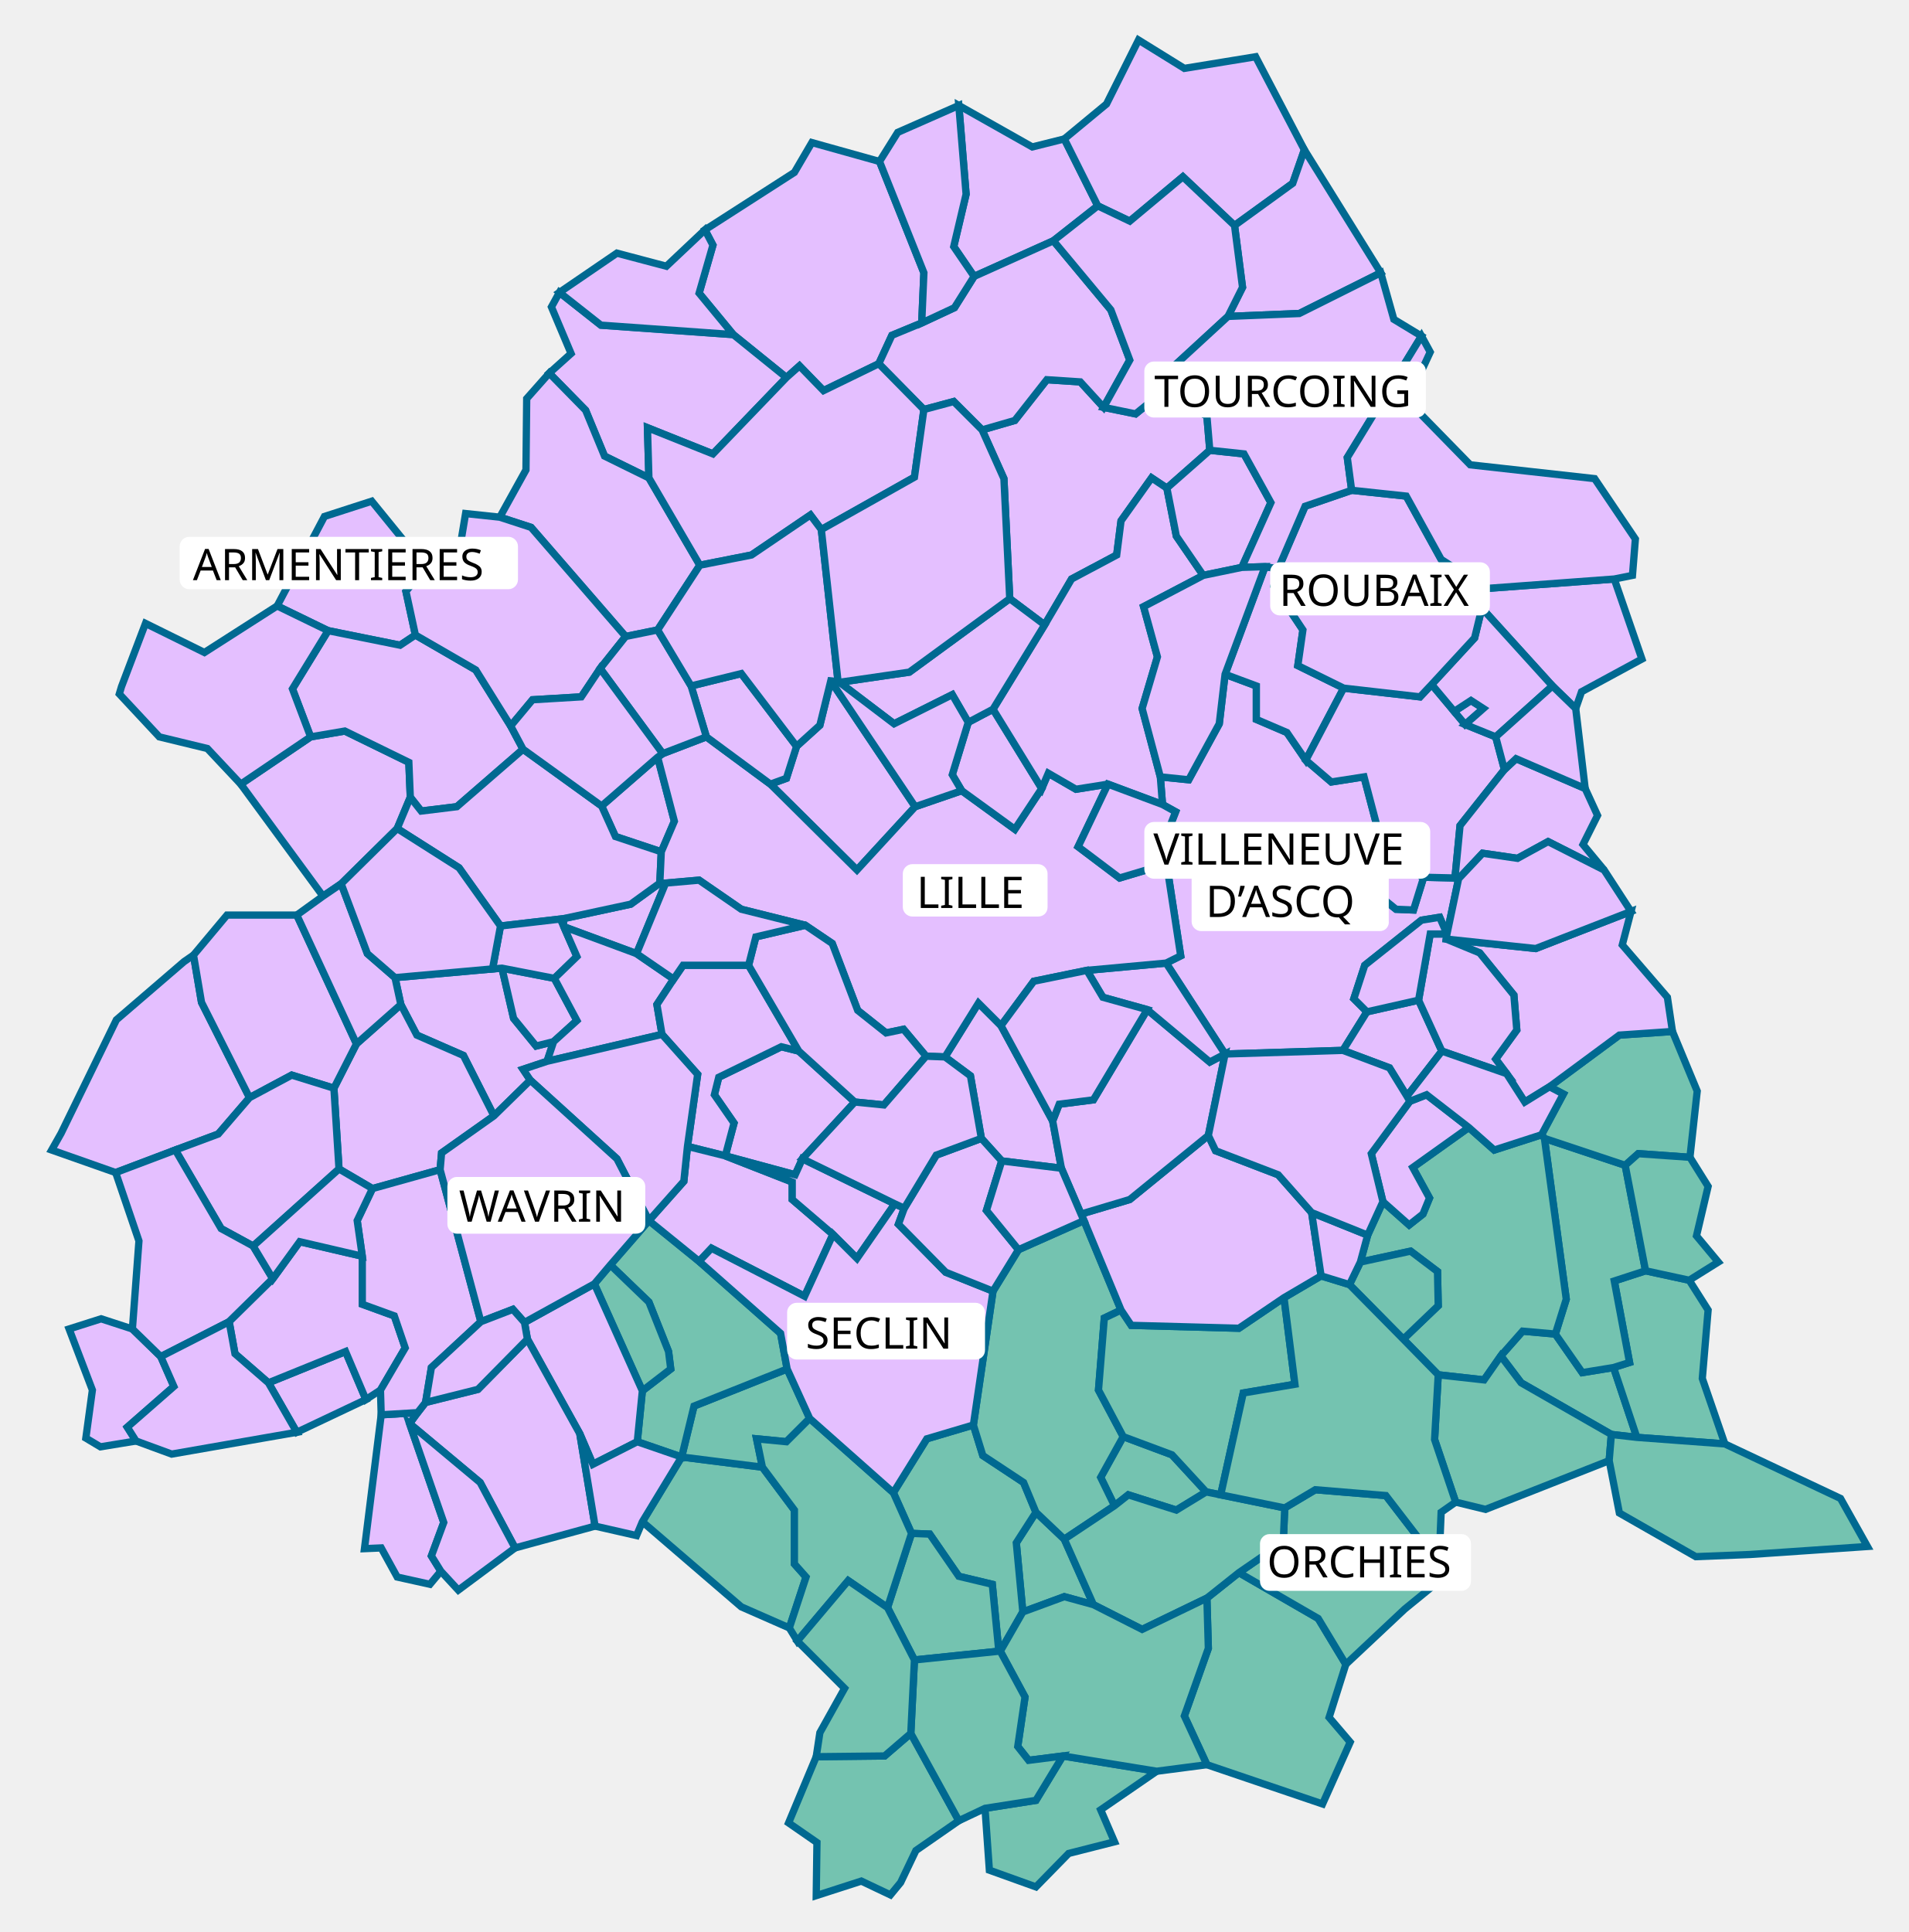
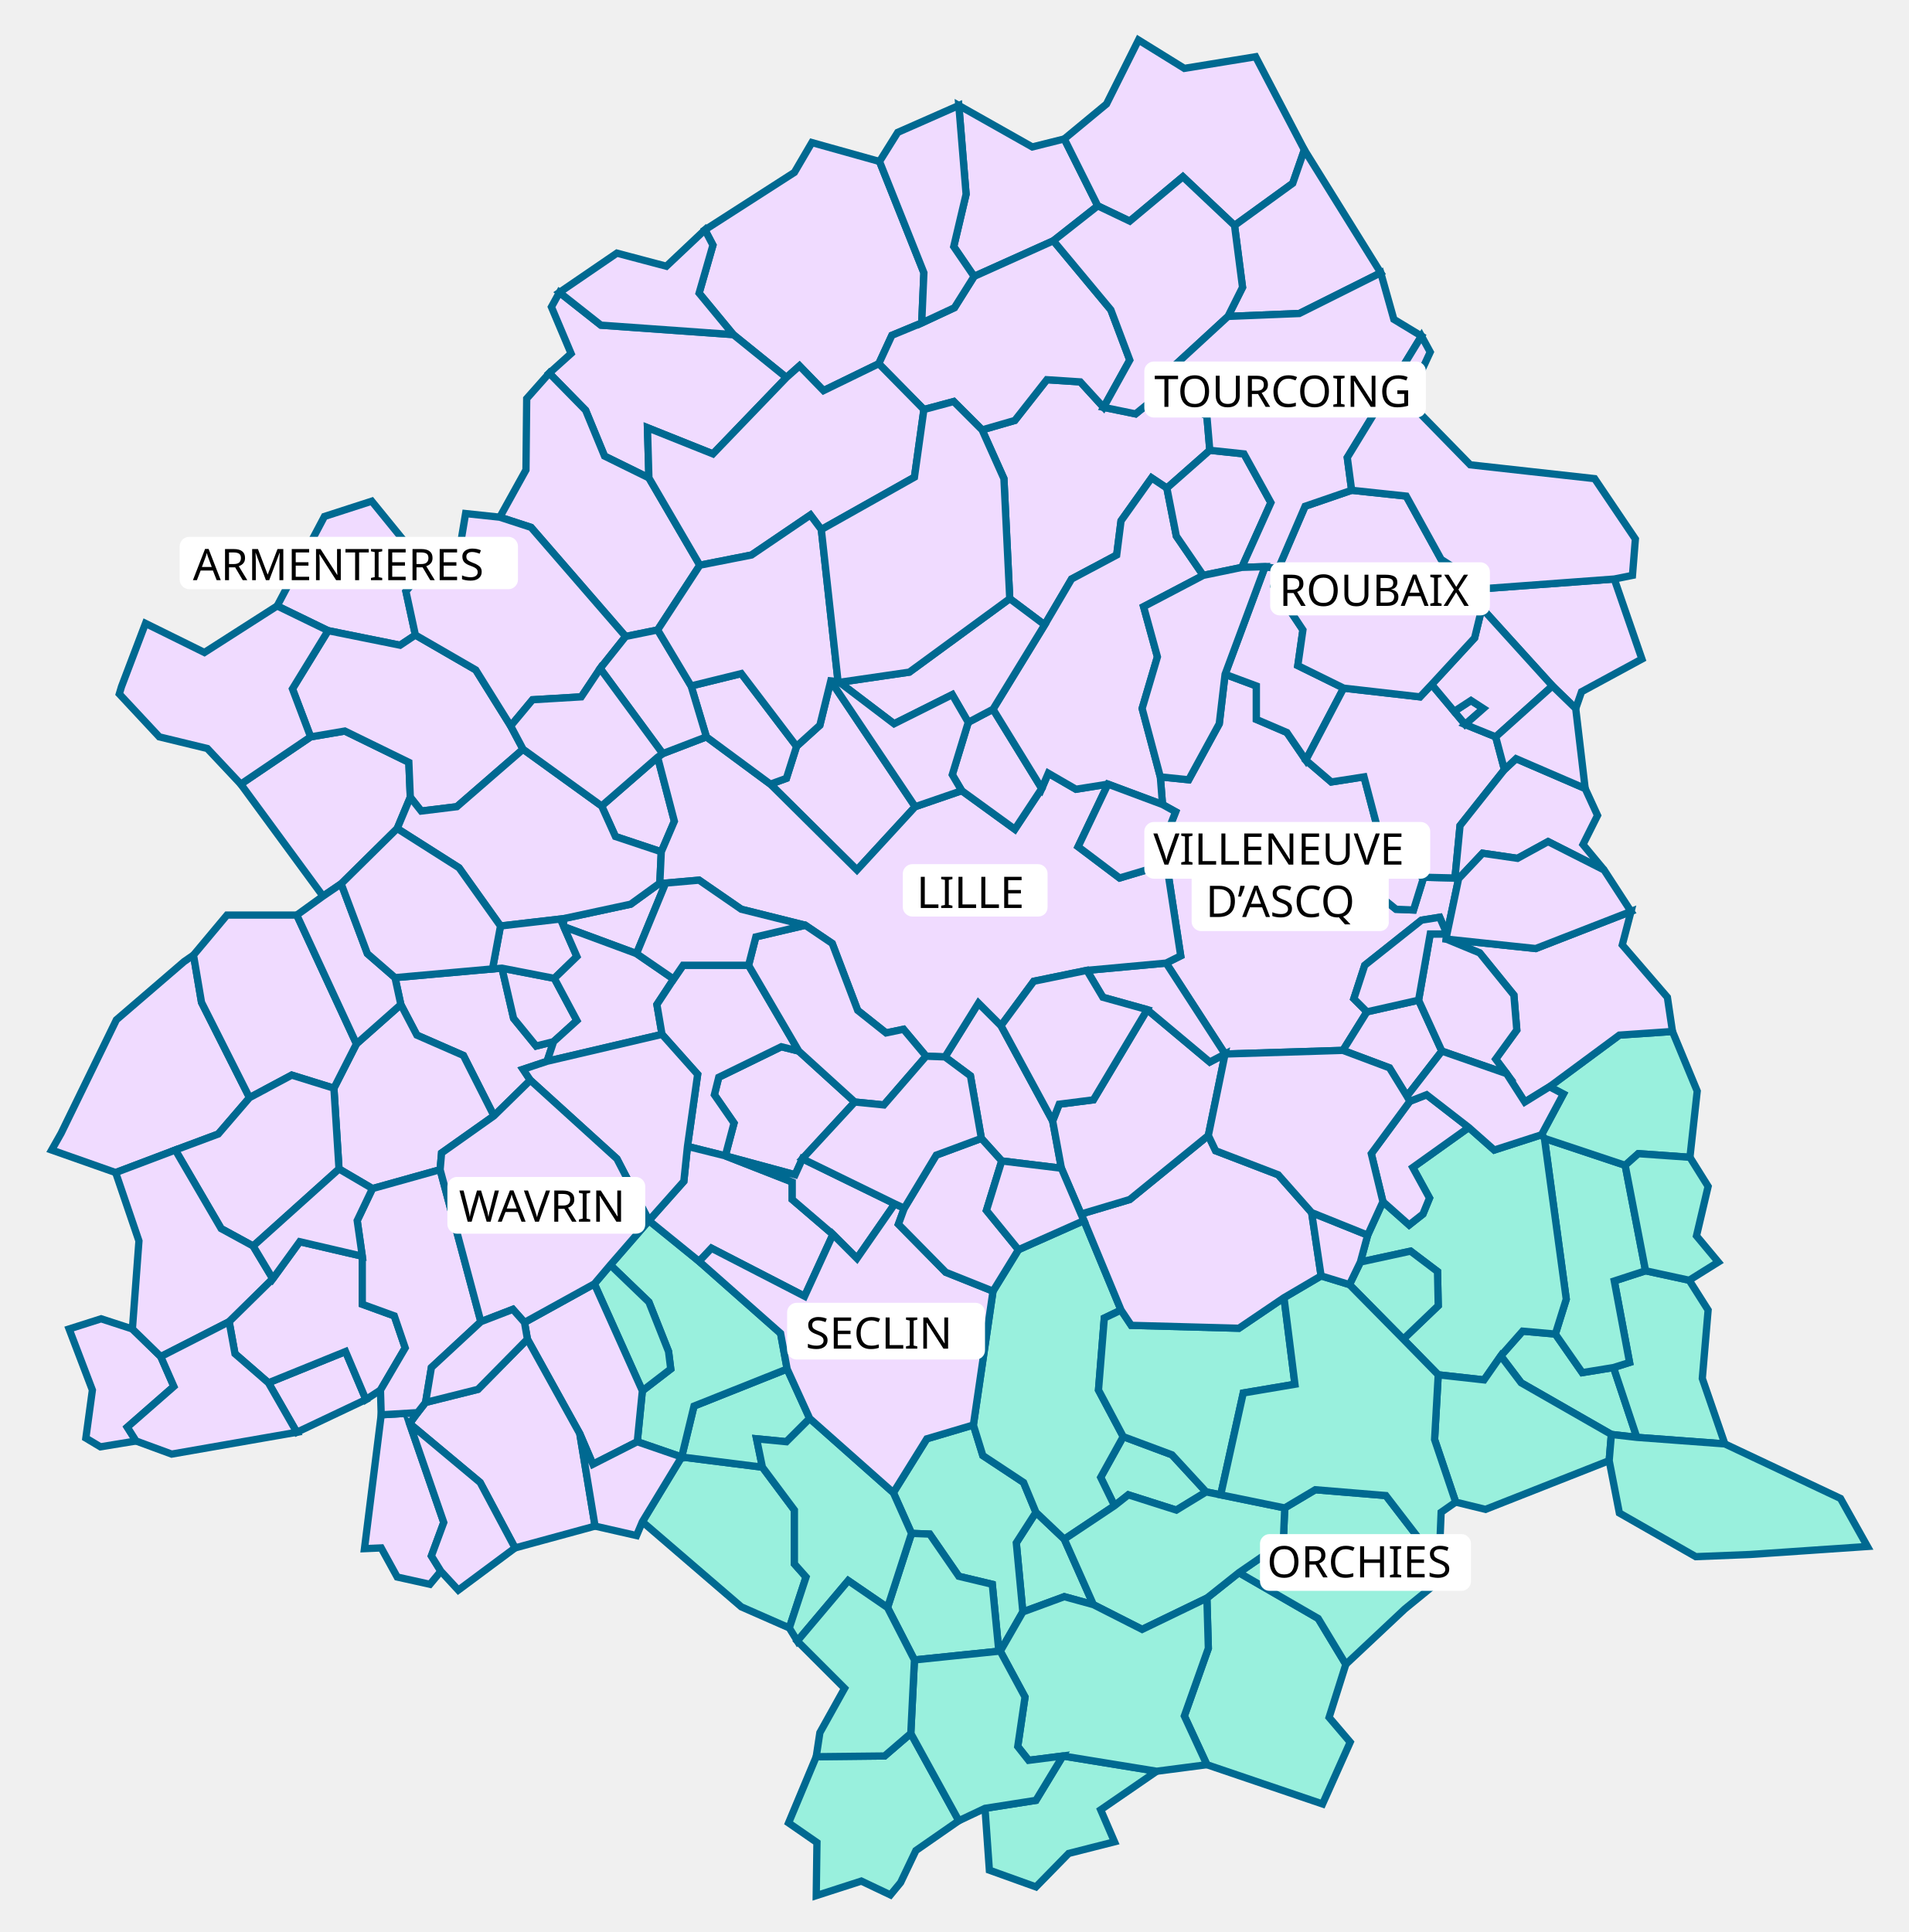
<svg xmlns="http://www.w3.org/2000/svg" version="1.1" id="svg2" x="0px" y="0px" viewBox="0 0 262.4 265.6" style="enable-background:new 0 0 262.4 265.6;" xml:space="preserve">
  <style type="text/css">
- 	.st0{fill:#74C3B0;stroke:#006991;}
- 	.st1{fill:#E4BFFF;stroke:#006991;}
+ 	.st0{fill:#99F0DD;stroke:#006991;}
+ 	.st1{fill:#F0DBFF;stroke:#006991;}
	.st2{fill:#FFFFFF;}
	.st3{font-family:'Arial-BoldMT';}
	.st4{font-size:6px;}
</style>
  <g>
    <polygon id="_x35_9150_COBRIEUX" class="st0" points="225,197.6 221.5,197.2 209.1,190.1 206.3,186.4 209.3,183 213.8,183.4    217.5,188.7 221.8,188  " />
    <polygon id="_x35_9466_PONT-A-MARCQ" class="st0" points="165.8,205.1 161.7,207.6 155.1,205.5 153.2,207 151.3,203.1 154.4,197.5    161.1,200  " />
    <polygon id="_x35_9600_TOURMIGNIES" class="st0" points="140.6,221.6 139.7,212.1 142.4,207.9 146.3,211.6 150.3,220.6    146.3,219.5  " />
    <g>
      <polygon id="_x35_9022_ATTICHES" class="st0" points="137.5,227 137.3,227 136.4,217.8 131.8,216.7 127.8,210.9 125.3,210.8     122.8,205.2 127.4,197.8 133.8,195.9 135.1,200.1 140.7,203.8 142.4,207.9 139.7,212.1 140.6,221.6   " />
      <polygon id="_x35_9034_AVELIN" class="st0" points="146.3,211.6 142.4,207.9 140.7,203.8 135.1,200.1 133.8,195.9 136.5,177.5     140,171.8 149,167.8 154.1,180.1 151.8,181.2 151,191.1 154.4,197.5 151.3,203.1 153.2,207   " />
      <polygon id="_x35_9042_BACHY" class="st0" points="237.1,198.5 225,197.6 221.8,188 224,187.3 221.9,176.1 226.2,174.7 232.2,176     234.8,180.1 234,189.5   " />
      <polygon id="_x35_9071_BERSEE" class="st0" points="181.8,248 165.9,242.6 162.8,235.9 166.1,226.6 165.9,219.7 170.3,216.2     181.2,222.5 185,228.8 182.7,236.1 185.6,239.5   " />
      <polygon id="_x35_9096_BOURGHELLES" class="st0" points="221.8,188 217.5,188.7 213.8,183.4 215.3,178.6 212.3,156.5 223.4,160.2     226.2,174.7 221.9,176.1 224,187.3   " />
      <polygon id="_x35_9123_CAMPHIN-EN-CAREMBAULT" class="st0" points="108.5,223.8 101.9,220.9 88.3,209.2 93.7,200.3 104.8,201.7     109.2,207.6 109.2,215 110.8,216.8   " />
      <polygon id="_x35_9124_CAMPHIN-EN-PEVELE" class="st0" points="223.4,160.2 212.3,156.5 211.9,156 214.9,150.4 213,149.4     222.6,142.3 229.9,141.8 233.3,150 232.3,159.1 225.2,158.6   " />
      <polygon id="_x35_9129_CAPPELLE-EN-PEVELE" class="st0" points="185,228.8 181.2,222.5 170.3,216.2 176.4,212 176.6,207.3     180.8,204.8 190.5,205.6 197.8,215.1 198,217.2 193.1,221.2   " />
      <polygon id="_x35_9145_CHEMY" class="st0" points="104.8,201.7 93.7,200.3 95.4,193.3 108.2,188.2 111.3,195 108.1,198.2     104,197.8   " />
      <polygon id="_x35_9168_CYSOING" class="st0" points="206.3,186.4 204,189.7 197.7,189 192.9,184.1 197.7,179.5 197.6,174.8     193.9,172 187,173.5 188,169.8 190.1,165.2 193.7,168.4 195.6,166.9 196.5,164.7 194.2,160.5 201.9,155 205.4,158.1 211.9,156     212.3,156.5 215.3,178.6 213.8,183.4 209.3,183   " />
      <polygon id="_x35_9197_ENNEVELIN" class="st0" points="167.8,205.5 165.8,205.1 161.1,200 154.4,197.5 151,191.1 151.8,181.2     154.1,180.1 155.5,182.2 170.3,182.6 176.5,178.4 178,190.3 170.9,191.5   " />
      <polygon id="_x35_9258_GENECH" class="st0" points="221.2,200.8 204.2,207.5 200.1,206.5 197.2,197.9 197.7,189 204,189.7     206.3,186.4 209.1,190.1 221.5,197.2   " />
      <polygon id="_x35_9266_GONDECOURT" class="st0" points="93.7,200.3 87.6,198.2 88.3,191.2 92.2,188.2 91.9,185.8 89.2,179     83.9,173.9 89.2,167.8 96.1,173.4 107.3,183.3 108.2,188.2 95.4,193.3   " />
      <polygon id="_x35_9304_HERRIN" class="st0" points="88.3,191.2 81.7,176.5 83.9,173.9 89.2,179 91.9,185.8 92.2,188.2   " />
      <polygon id="_x35_9364_LOUVIL" class="st0" points="192.9,184.1 185.5,176.6 187,173.5 193.9,172 197.6,174.8 197.7,179.5   " />
      <polygon id="_x35_9398_MERIGNIES" class="st0" points="165.9,219.7 157,224 150.3,220.6 146.3,211.6 153.2,207 155.1,205.5     161.7,207.6 165.8,205.1 167.8,205.5 176.6,207.3 176.4,212 170.3,216.2   " />
      <polygon id="_x35_9408_MONCHEAUX" class="st0" points="142.4,259.4 136,257.1 135.4,248.6 142.4,247.5 146.1,241.4 159,243.5     151.3,248.8 153.2,253.2 146.9,254.8   " />
      <polygon id="_x35_9411_MONS-EN-PEVELE" class="st0" points="159,243.5 146.1,241.4 141.4,242 139.9,240.1 140.9,233.3 137.5,227     140.6,221.6 146.3,219.5 150.3,220.6 157,224 165.9,219.7 166.1,226.6 162.8,235.9 165.9,242.6   " />
      <polygon id="_x35_9419_MOUCHIN" class="st0" points="240.6,213.7 233.1,214 222.6,208 221.2,200.8 221.5,197.2 225,197.6     237.1,198.5 253,206 256.7,212.6   " />
      <polygon id="_x35_9427_LA_NEUVILLE" class="st0" points="125.7,228.2 122,221 125.3,210.8 127.8,210.9 131.8,216.7 136.4,217.8     137.3,227   " />
      <polygon id="_x35_9452_OSTRICOURT" class="st0" points="112.2,260.6 112.3,253.3 108.4,250.6 112.2,241.5 121.6,241.4     125.2,238.3 131.8,250.3 125.9,254.4 123.8,258.8 122.4,260.5 118.4,258.6   " />
      <polygon id="_x35_9462_PHALEMPIN" class="st0" points="109.6,225.6 108.5,223.8 110.8,216.8 109.2,215 109.2,207.6 104.8,201.7     104,197.8 108.1,198.2 111.3,195 122.8,205.2 125.3,210.8 122,221 116.6,217.3   " />
      <polygon id="_x35_9586_TEMPLEUVE" class="st0" points="197.8,215.1 190.5,205.6 180.8,204.8 176.6,207.3 167.8,205.5 170.9,191.5     178,190.3 176.5,178.4 181.6,175.4 185.5,176.6 192.9,184.1 197.7,189 197.2,197.9 200.1,206.5 198.1,207.9   " />
      <polygon id="_x35_9592_THUMERIES" class="st0" points="131.8,250.3 125.2,238.3 125.7,228.2 137.3,227 137.5,227 140.9,233.3     139.9,240.1 141.4,242 146.1,241.4 142.4,247.5 135.4,248.6   " />
      <polygon id="_x35_9630_WAHAGNIES" class="st0" points="112.2,241.5 112.7,238.2 116.1,232.1 109.6,225.6 116.6,217.3 122,221     125.7,228.2 125.2,238.3 121.6,241.4   " />
      <polygon id="_x35_9638_WANNEHAIN" class="st0" points="232.2,176 226.2,174.7 223.4,160.2 225.2,158.6 232.3,159.1 234.8,163.1     233.2,169.9 236.2,173.5   " />
    </g>
  </g>
  <g>
    <polygon id="_x35_9005_ALLENNES-LES-MARAIS" class="st1" points="87.6,198.2 81.5,201.3 79.7,197.1 72.5,184.1 72.1,181.8    81.7,176.5 88.3,191.2  " />
    <polygon id="_x35_9009_VILLENEUVE-D_x27_ASCQ" class="st1" points="168.4,144.9 160.3,132.4 162.3,131.4 160.6,120.3 158.6,119.3    161.6,111.6 159.8,110.6 159.5,106.8 163.4,107.2 167.6,99.5 168.4,92.7 172.7,94.3 172.7,98.9 176.9,100.7 179.5,104.5 183,107.5    187.5,106.8 190.5,118.2 188.2,122 191.9,125 194.3,125.1 195.7,120.6 200,120.7 200.5,120.8 198.9,128.4 197.9,126.1 195.4,126.5    187.6,132.7 186.1,137.3 187.9,139.1 184.6,144.4  " />
    <polygon id="_x35_9011_ANNOEULLIN" class="st1" points="70.8,212.8 66,203.8 56.3,195.7 57.4,194.2 58.5,192.8 65.7,191    72.5,184.1 79.7,197.1 81.8,209.8  " />
    <polygon id="_x35_9013_ANSTAING" class="st1" points="193.4,150.7 191,146.8 184.6,144.4 187.9,139.1 195,137.5 198.2,144.5  " />
    <polygon id="_x35_9017_ARMENTIERES" class="st1" points="57.1,87.3 55,88.7 45.1,86.7 38.1,83.3 44.6,71 51.1,68.9 58.5,78    55.8,81.3  " />
    <polygon id="_x35_9025_AUBERS" class="st1" points="15.9,161.2 7.1,158.1 8.4,155.8 16,140.2 25.3,132.2 26.6,131.3 27.7,137.8    34.3,150.9 30,155.9 24.1,158.1  " />
    <polygon id="_x35_9044_BAISIEUX" class="st1" points="213,149.4 209.6,151.5 207.1,147.6 205.6,145.6 208.5,141.6 208.1,136.8    203.4,131 198.8,129.1 211.1,130.4 224.2,125.3 223,129.9 229.2,137.1 229.9,141.8 222.6,142.3  " />
    <polygon id="_x35_9051_LA_BASSEE" class="st1" points="13.8,198.9 11.8,197.7 12.7,191.1 9.5,182.7 13.9,181.3 18.2,182.7    22.1,186.5 23.9,190.6 17.5,196.2 18.7,198.1  " />
    <polygon id="_x35_9052_BAUVIN" class="st1" points="60.6,216 59.1,217.8 54.6,216.8 52.4,212.8 50.1,212.9 52.4,194.5 57.4,194.2    56.3,195.7 61,209.3 59.3,213.9  " />
    <polygon id="_x35_9056_BEAUCAMPS-LIGNY" class="st1" points="67.9,153.4 63.7,145.1 57.3,142.3 55.1,138.1 54.3,134.4 67.7,133.2    69,133.1 70.6,140 73.7,143.8 76.1,143.2 75.2,145.9 71.9,147 72.9,148.5  " />
    <polygon id="_x35_9088_BOIS-GRENIER" class="st1" points="44.4,123.2 33.1,107.8 42.7,101.3 47.4,100.5 56.2,104.8 56.4,109.6    54.6,113.9 46.9,121.5  " />
    <polygon id="_x35_9090_BONDUES" class="st1" points="143.6,85.9 138.8,82.3 138,65.8 135,59.1 139.5,57.8 143.9,52.2 148.5,52.5    151.7,56 156.1,56.9 159.8,53.9 165.9,57.2 166.3,61.9 160.4,67.1 158.3,65.7 154.1,71.6 153.5,76.3 147.3,79.6  " />
    <polygon id="_x35_9098_BOUSBECQUE" class="st1" points="133.9,38 131.1,33.9 132.8,26.7 131.8,14.5 141.9,20.2 146.3,19.1    150.9,28.3 144.8,33.1  " />
    <polygon id="_x35_9106_BOUVINES" class="st1" points="201.9,155 194.2,160.5 196.5,164.7 195.6,166.9 193.7,168.4 190.1,165.2    188.5,158.6 193.8,151.4 196.1,150.5  " />
    <polygon id="_x35_9128_CAPINGHEM" class="st1" points="90.9,117.1 84.6,115 82.7,110.8 90.4,104.1 92.7,112.9  " />
    <polygon id="_x35_9133_CARNIN" class="st1" points="88.3,209.2 87.5,211.1 81.8,209.8 79.7,197.1 81.5,201.3 87.6,198.2    93.7,200.3  " />
    <polygon id="_x35_9143_LA_CHAPELLE-D_x27_ARMENTIERES" class="st1" points="71.9,103 62.8,110.9 57.9,111.5 56.4,109.6 56.2,104.8    47.4,100.5 42.7,101.3 40.2,94.7 45.1,86.7 55,88.7 57.1,87.3 65.4,92.1 70.2,99.8  " />
    <polygon id="_x35_9146_CHERENG" class="st1" points="207.1,147.6 198.2,144.5 195,137.5 196.6,128.4 198.9,128.4 198.8,129.1    203.4,131 208.1,136.8 208.5,141.6 205.6,145.6  " />
    <polygon id="_x35_9152_COMINES" class="st1" points="120.8,50 113.2,53.7 109.9,50.3 108.1,51.9 100.8,46 96.1,40.3 98,33.7    96.9,31.6 109.2,23.7 111.6,19.6 120.9,22.2 127,37.5 126.7,44.4 122.6,46.1  " />
    <polygon id="_x35_9163_CROIX" class="st1" points="179.5,104.5 176.9,100.7 172.7,98.9 172.7,94.3 168.4,92.7 173.9,77.9    175.7,78.2 175.1,80.6 179.1,86.6 178.4,91.5 184.7,94.6  " />
    <polygon id="_x35_9173_DEULEMONT" class="st1" points="89.2,65.7 83.1,62.7 80.5,56.4 75.5,51.3 78.5,48.6 75.8,42.2 76.9,40.2    82.6,44.7 100.8,46 108.1,51.9 98,62.4 89,58.8  " />
    <polygon id="_x35_9193_EMMERIN" class="st1" points="110.3,159.3 109.3,161.5 99.7,158.9 100.9,154.4 98.2,150.5 98.8,148.1    107.4,143.9 109.8,144.5 117.5,151.5  " />
    <polygon id="_x35_9195_ENGLOS" class="st1" points="87.5,131.1 77.5,127.4 77.4,126.3 86.7,124.3 90.7,121.4 91.5,121.4  " />
    <polygon id="_x35_9196_ENNETIERES-EN-WEPPES" class="st1" points="68.8,127.3 63.1,119.3 54.6,113.9 56.4,109.6 57.9,111.5    62.8,110.9 71.9,103 82.7,110.8 84.6,115 90.9,117.1 90.7,121.4 86.7,124.3 77.4,126.3  " />
    <polygon id="_x35_9201_ERQUINGHEM-LE-SEC" class="st1" points="76.1,143.2 73.7,143.8 70.6,140 69,133.1 76.2,134.5 79.3,140.3     " />
    <polygon id="_x35_9202_ERQUINGHEM-LYS" class="st1" points="33.1,107.8 28.5,102.9 21.9,101.3 16.4,95.4 16.7,94.4 20,85.7    28.1,89.7 38.1,83.3 45.1,86.7 40.2,94.7 42.7,101.3  " />
    <polygon id="_x35_9208_ESCOBECQUES" class="st1" points="76.2,134.5 69,133.1 67.7,133.2 68.8,127.3 77.4,126.3 77.5,127.4    79.3,131.5  " />
    <polygon id="_x35_9220_FACHES-THUMESNIL" class="st1" points="145.9,160.6 137.7,159.6 134.9,156.5 133.4,147.9 129.9,145.3    134.5,137.9 137.6,141 144.7,154.1  " />
    <polygon id="_x35_9247_FOREST-SUR-MARQUE" class="st1" points="195.7,120.6 194.3,125.1 191.9,125 188.2,122 190.5,118.2  " />
    <polygon id="_x35_9250_FOURNES-EN-WEPPES" class="st1" points="51.2,163.4 46.6,160.7 45.9,149.6 49,143.5 55.1,138.1 57.3,142.3    63.7,145.1 67.9,153.4 60.7,158.5 60.5,160.8  " />
    <polygon id="_x35_9252_FRELINGHIEN" class="st1" points="86,87.5 73,72.5 68.7,71.1 72.3,64.6 72.4,54.8 75.5,51.3 80.5,56.4    83.1,62.7 89.2,65.7 96.2,77.7 90.4,86.6  " />
    <polygon id="_x35_9256_FRETIN" class="st1" points="176.5,178.4 170.3,182.6 155.5,182.2 154.1,180.1 149,167.8 148.6,166.9    155.3,164.9 166.1,156.1 167.1,158.2 175.7,161.5 180.3,166.7 181.6,175.4  " />
    <polygon id="_x35_9257_FROMELLES" class="st1" points="34.3,150.9 27.7,137.8 26.6,131.3 31.2,125.8 40.8,125.8 49,143.5    45.9,149.6 40.1,147.8  " />
    <polygon id="_x35_9275_GRUSON" class="st1" points="211.9,156 205.4,158.1 201.9,155 196.1,150.5 193.8,151.4 193.4,150.7    198.2,144.5 207.1,147.6 209.6,151.5 213,149.4 214.9,150.4  " />
    <polygon id="_x35_9278_HALLENNES-LEZ-HAUBOURDIN" class="st1" points="75.2,145.9 76.1,143.2 79.3,140.3 76.2,134.5 79.3,131.5    77.5,127.4 87.5,131.1 92.6,134.6 90.3,138.1 91,142.2  " />
    <polygon id="_x35_9279_HALLUIN" class="st1" points="169.7,31 162.6,24.3 155.3,30.4 150.9,28.3 146.3,19.1 152.1,14.3 156.5,5.5    162.8,9.4 172.6,7.8 179.3,20.6 177.7,25.2  " />
    <polygon id="_x35_9281_HANTAY" class="st1" points="40.8,196.9 36.9,190.1 47.5,185.8 50.3,192.4  " />
    <polygon id="_x35_9286_HAUBOURDIN" class="st1" points="99.7,158.9 94.5,157.6 95.9,147.7 91,142.2 90.3,138.1 92.6,134.6    93.9,132.7 102.9,132.7 109.8,144.5 107.4,143.9 98.8,148.1 98.2,150.5 100.9,154.4  " />
    <polygon id="_x35_9299_HEM" class="st1" points="200,120.7 195.7,120.6 190.5,118.2 187.5,106.8 183,107.5 179.5,104.5 184.7,94.6    195.2,95.8 196.8,94.1 199.9,97.8 201.4,99.6 205.6,101.3 206.8,105.8 200.7,113.5  " />
    <polygon id="_x35_9303_HERLIES" class="st1" points="34.8,171.3 30.4,168.9 24.1,158.1 30,155.9 34.3,150.9 40.1,147.8 45.9,149.6    46.6,160.7  " />
    <polygon id="_x35_9316_HOUPLIN-ANCOISNE" class="st1" points="114.5,169.7 110.6,178.2 97.8,171.6 96.1,173.4 89.2,167.8 94,162.4    94.5,157.6 99.7,158.9 108.9,162.5 108.9,164.9  " />
    <polygon id="_x35_9317_HOUPLINES" class="st1" points="70.2,99.8 65.4,92.1 57.1,87.3 55.8,81.3 58.5,78 62.9,77.2 64,70.6    68.7,71.1 73,72.5 86,87.5 82.5,91.9 79.9,95.8 73.2,96.2  " />
    <polygon id="_x35_9320_ILLIES" class="st1" points="22.1,186.5 18.2,182.7 19.1,170.6 15.9,161.2 24.1,158.1 30.4,168.9    34.8,171.3 37.5,175.8 31.5,181.7  " />
    <polygon id="_x35_9328_LAMBERSART" class="st1" points="125.8,110.9 117.8,119.6 105.9,107.8 108.1,107 109.5,102.6 112.7,99.7    114.2,93.6  " />
    <polygon id="_x35_9332_LANNOY" class="st1" points="201.4,99.6 199.9,97.8 202.2,96.3 203.9,97.4  " />
    <polygon id="_x35_9339_LEERS" class="st1" points="216.6,97.4 213.4,94.3 203.7,83.6 204.3,80.9 221.9,79.6 225.7,90.6 217.4,95.1     " />
    <polygon id="_x35_9343_LESQUIN" class="st1" points="148.6,166.9 145.9,160.6 144.7,154.1 145.6,151.8 150.3,151.2 157.7,138.8    166.3,146 168.4,144.9 166.1,156.1 155.3,164.9  " />
    <polygon id="_x35_9346_LEZENNES" class="st1" points="168.4,144.9 166.3,146 157.7,138.8 151.6,137.1 149.4,133.4 160.3,132.4  " />
    <polygon id="_x35_9350_LILLE" class="st1" points="129.9,145.3 127.3,145.2 124.2,141.5 121.8,142 117.9,138.9 114.4,129.7    110.7,127.2 101.9,125 96.1,121 91.5,121.4 90.7,121.4 90.9,117.1 92.7,112.9 90.4,104.1 91.1,103.6 97.1,101.3 105.9,107.8    117.8,119.6 125.8,110.9 132.2,108.7 139.5,114 143.2,108.4 144.1,106.3 147.9,108.5 152.3,107.8 148.2,116.4 153.9,120.7    158.6,119.3 160.6,120.3 162.3,131.4 160.3,132.4 149.4,133.4 142.1,134.9 137.6,141 134.5,137.9  " />
    <polygon id="_x35_9352_LINSELLES" class="st1" points="135,59.1 131.1,55.2 127,56.3 120.8,50 122.6,46.1 126.7,44.4 131.2,42.3    133.9,38 144.8,33.1 152.7,42.6 155.3,49.5 151.7,56 148.5,52.5 143.9,52.2 139.5,57.8  " />
    <polygon id="_x35_9356_LOMPRET" class="st1" points="105.9,107.8 97.1,101.3 95,94.3 101.9,92.6 109.5,102.6 108.1,107  " />
    <polygon id="_x35_9360_LOOS" class="st1" points="127.3,145.2 121.5,151.9 117.5,151.5 109.8,144.5 102.9,132.7 103.9,128.8    110.7,127.2 114.4,129.7 117.9,138.9 121.8,142 124.2,141.5  " />
    <polygon id="_x35_9367_LYS-LEZ-LANNOY" class="st1" points="205.6,101.3 201.4,99.6 203.9,97.4 202.2,96.3 199.9,97.8 196.8,94.1    202.7,87.7 203.7,83.6 213.4,94.3  " />
    <polygon id="_x35_9368_LA_MADELEINE" class="st1" points="143.2,108.4 139.5,114 132.2,108.7 130.9,106.5 133.1,99.3 136.5,97.5     " />
    <polygon id="_x35_9371_LE_MAISNIL" class="st1" points="49,143.5 40.8,125.8 44.4,123.2 46.9,121.5 50.5,131.1 54.3,134.4    55.1,138.1  " />
    <polygon id="_x35_9378_MARCQ-EN-BAROEUL" class="st1" points="159.8,110.6 152.3,107.8 147.9,108.5 144.1,106.3 143.2,108.4    136.5,97.5 143.6,85.9 147.3,79.6 153.5,76.3 154.1,71.6 158.3,65.7 160.4,67.1 161.7,73.7 165.4,79.1 157.2,83.4 159.1,90.3    157,97.4 159.5,106.8  " />
    <polygon id="_x35_9386_MARQUETTE-LEZ-LILLE" class="st1" points="133.1,99.3 130.9,95.5 122.9,99.5 115.4,93.8 125,92.4    138.8,82.3 143.6,85.9 136.5,97.5  " />
    <polygon id="_x35_9388_MARQUILLIES" class="st1" points="50.3,192.4 47.5,185.8 36.9,190.1 32.3,186.1 31.5,181.7 37.5,175.8    41.2,170.7 49.8,172.7 49.8,179.3 54.2,180.9 55.7,185.3 52.3,191.1  " />
    <polygon id="_x35_9410_MONS-EN-BAROEUL" class="st1" points="158.6,119.3 153.9,120.7 148.2,116.4 152.3,107.8 159.8,110.6    161.6,111.6  " />
    <polygon id="_x35_9421_MOUVAUX" class="st1" points="165.4,79.1 161.7,73.7 160.4,67.1 166.3,61.9 171,62.4 174.7,69.1 170.7,78     " />
    <polygon id="_x35_9426_NEUVILLE-EN-FERRAIN" class="st1" points="168.8,43.5 170.8,39.5 169.7,31 177.7,25.2 179.3,20.6    189.8,37.5 178.6,43.1  " />
    <polygon id="_x35_9437_NOYELLES-LES-SECLIN" class="st1" points="123,165.5 117.8,173 114.5,169.7 108.9,164.9 108.9,162.5    99.7,158.9 109.3,161.5 110.3,159.3  " />
    <polygon id="_x35_9457_PERENCHIES" class="st1" points="91.1,103.6 82.5,91.9 86,87.5 90.4,86.6 95,94.3 97.1,101.3  " />
    <polygon id="_x35_9458_PERONNE-EN-MELANTOIS" class="st1" points="185.5,176.6 181.6,175.4 180.3,166.7 188,169.8 187,173.5  " />
    <polygon id="_x35_9470_PREMESQUES" class="st1" points="82.7,110.8 71.9,103 70.2,99.8 73.2,96.2 79.9,95.8 82.5,91.9 91.1,103.6    90.4,104.1  " />
    <polygon id="_x35_9477_PROVIN" class="st1" points="63,218.6 60.6,216 59.3,213.9 61,209.3 56.3,195.7 66,203.8 70.8,212.8  " />
    <polygon id="_x35_9482_QUESNOY-SUR-DEULE" class="st1" points="96.2,77.7 89.2,65.7 89,58.8 98,62.4 108.1,51.9 109.9,50.3    113.2,53.7 120.8,50 127,56.3 125.7,65.6 112.9,72.8 111.4,70.8 103.3,76.3  " />
    <polygon id="_x35_9487_RADINGHEM-EN-WEPPES" class="st1" points="54.3,134.4 50.5,131.1 46.9,121.5 54.6,113.9 63.1,119.3    68.8,127.3 67.7,133.2  " />
    <polygon id="_x35_9507_RONCHIN" class="st1" points="144.7,154.1 137.6,141 142.1,134.9 149.4,133.4 151.6,137.1 157.7,138.8    150.3,151.2 145.6,151.8  " />
    <polygon id="_x35_9508_RONCQ" class="st1" points="159.8,53.9 156.1,56.9 151.7,56 155.3,49.5 152.7,42.6 144.8,33.1 150.9,28.3    155.3,30.4 162.6,24.3 169.7,31 170.8,39.5 168.8,43.5 160.1,51.5  " />
    <polygon id="_x35_9512_ROUBAIX" class="st1" points="196.8,94.1 195.2,95.8 184.7,94.6 178.4,91.5 179.1,86.6 175.1,80.6    175.7,78.2 179.4,69.6 185.8,67.4 193.3,68.2 198.1,76.9 204.3,80.9 203.7,83.6 202.7,87.7  " />
    <polygon id="_x35_9522_SAILLY-LEZ-LANNOY" class="st1" points="200.5,120.8 200,120.7 200.7,113.5 206.8,105.8 208.4,104.3    217.9,108.4 219.6,112.1 217.6,116.1 220.5,119.6 212.8,115.7 208.6,118 203.8,117.3  " />
    <polygon id="_x35_9523_SAINGHIN-EN-MELANTOIS" class="st1" points="188,169.8 180.3,166.7 175.7,161.5 167.1,158.2 166.1,156.1    168.4,144.9 184.6,144.4 191,146.8 193.4,150.7 193.8,151.4 188.5,158.6 190.1,165.2  " />
    <polygon id="_x35_9524_SAINGHIN-EN-WEPPES" class="st1" points="52.4,194.5 52.3,191.1 55.7,185.3 54.2,180.9 49.8,179.3    49.8,172.7 49.1,167.8 51.2,163.4 60.5,160.8 66.1,181.7 59.3,188 58.5,192.8 57.4,194.2  " />
    <polygon id="_x35_9527_SAINT-ANDRE-LEZ-LILLE" class="st1" points="125.8,110.9 114.2,93.6 115.2,93.7 115.4,93.8 122.9,99.5    130.9,95.5 133.1,99.3 130.9,106.5 132.2,108.7  " />
    <polygon id="_x35_9550_SALOME" class="st1" points="36.2,197.7 23.6,199.9 18.7,198.1 17.5,196.2 23.9,190.6 22.1,186.5    31.5,181.7 32.3,186.1 36.9,190.1 40.8,196.9  " />
    <polygon id="_x35_9553_SANTES" class="st1" points="89.2,167.8 84.8,159.3 72.9,148.5 71.9,147 75.2,145.9 91,142.2 95.9,147.7    94.5,157.6 94,162.4  " />
    <polygon id="_x35_9560_SECLIN" class="st1" points="122.8,205.2 111.3,195 108.2,188.2 107.3,183.3 96.1,173.4 97.8,171.6    110.6,178.2 114.5,169.7 117.8,173 123,165.5 124.3,166.1 123.5,168.3 130,174.9 136.5,177.5 133.8,195.9 127.4,197.8  " />
    <polygon id="_x35_9566_SEQUEDIN" class="st1" points="92.6,134.6 87.5,131.1 91.5,121.4 96.1,121 101.9,125 110.7,127.2    103.9,128.8 102.9,132.7 93.9,132.7  " />
    <polygon id="_x35_9585_TEMPLEMARS" class="st1" points="136.5,177.5 130,174.9 123.5,168.3 124.3,166.1 128.7,158.8 134.9,156.5    137.7,159.6 135.6,166.4 140,171.8  " />
    <polygon id="_x35_9598_TOUFFLERS" class="st1" points="217.9,108.4 208.4,104.3 206.8,105.8 205.6,101.3 213.4,94.3 216.6,97.4     " />
    <polygon id="_x35_9599_TOURCOING" class="st1" points="175.7,78.2 173.9,77.9 170.7,78 174.7,69.1 171,62.4 166.3,61.9 165.9,57.2    159.8,53.9 160.1,51.5 168.8,43.5 178.6,43.1 189.8,37.5 191.6,43.9 195.4,46.2 185.2,62.9 185.8,67.4 179.4,69.6  " />
    <polygon id="_x35_9602_TRESSIN" class="st1" points="187.9,139.1 186.1,137.3 187.6,132.7 195.4,126.5 197.9,126.1 198.9,128.4    196.6,128.4 195,137.5  " />
    <polygon id="_x35_9609_VENDEVILLE" class="st1" points="140,171.8 135.6,166.4 137.7,159.6 145.9,160.6 148.6,166.9 149,167.8  " />
    <polygon id="_x35_9611_VERLINGHEM" class="st1" points="109.5,102.6 101.9,92.6 95,94.3 90.4,86.6 96.2,77.7 103.3,76.3    111.4,70.8 112.9,72.8 115.2,93.7 114.2,93.6 112.7,99.7  " />
    <polygon id="_x35_9636_WAMBRECHIES" class="st1" points="115.4,93.8 115.2,93.7 112.9,72.8 125.7,65.6 127,56.3 131.1,55.2    135,59.1 138,65.8 138.8,82.3 125,92.4  " />
    <polygon id="_x35_9643_WARNETON" class="st1" points="100.8,46 82.6,44.7 76.9,40.2 84.8,34.8 91.6,36.6 96.9,31.6 98,33.7    96.1,40.3  " />
    <polygon id="_x35_9646_WASQUEHAL" class="st1" points="168.4,92.7 167.6,99.5 163.4,107.2 159.5,106.8 157,97.4 159.1,90.3    157.2,83.4 165.4,79.1 170.7,78 173.9,77.9  " />
    <polygon id="_x35_9648_WATTIGNIES" class="st1" points="124.3,166.1 123,165.5 110.3,159.3 117.5,151.5 121.5,151.9 127.3,145.2    129.9,145.3 133.4,147.9 134.9,156.5 128.7,158.8  " />
    <polygon id="_x35_9650_WATTRELOS" class="st1" points="204.3,80.9 198.1,76.9 193.3,68.2 185.8,67.4 185.2,62.9 195.4,46.2    196.6,48.4 193.5,55.1 202.1,63.9 219.2,65.8 224.8,74.1 224.4,79.1 221.9,79.6  " />
    <polygon id="_x35_9653_WAVRIN" class="st1" points="72.1,181.8 70.5,180 66.1,181.7 60.5,160.8 60.7,158.5 67.9,153.4 72.9,148.5    84.8,159.3 89.2,167.8 83.9,173.9 81.7,176.5  " />
    <polygon id="_x35_9656_WERVICQ-SUD" class="st1" points="126.7,44.4 127,37.5 120.9,22.2 123.4,18.2 131.8,14.5 132.8,26.7    131.1,33.9 133.9,38 131.2,42.3  " />
    <polygon id="_x35_9658_WICRES" class="st1" points="37.5,175.8 34.8,171.3 46.6,160.7 51.2,163.4 49.1,167.8 49.8,172.7    41.2,170.7  " />
    <polygon id="_x35_9660_WILLEMS" class="st1" points="224.2,125.3 211.1,130.4 198.8,129.1 198.9,128.4 200.5,120.8 203.8,117.3    208.6,118 212.8,115.7 220.5,119.6  " />
    <polygon id="_x35_9670_DON" class="st1" points="58.5,192.8 59.3,188 66.1,181.7 70.5,180 72.1,181.8 72.5,184.1 65.7,191  " />
  </g>
  <path class="st2" d="M134.1,186.9h-24.6c-0.7,0-1.3-0.6-1.3-1.3v-5.2c0-0.7,0.6-1.3,1.3-1.3h24.6c0.7,0,1.3,0.6,1.3,1.3v5.2  C135.4,186.4,134.8,186.9,134.1,186.9z" />
  <path class="st2" d="M142.7,126h-17.3c-0.7,0-1.3-0.6-1.3-1.3v-4.6c0-0.7,0.6-1.3,1.3-1.3h17.3c0.7,0,1.3,0.6,1.3,1.3v4.6  C144,125.5,143.4,126,142.7,126z" />
  <text transform="matrix(1 0 0 1 110.7412 185.3997)" class="st3 st4">SECLIN</text>
  <text transform="matrix(1 0 0 1 125.9957 124.823)" class="st3 st4">LILLE</text>
  <path class="st2" d="M203.5,84.6h-27.6c-0.7,0-1.3-0.6-1.3-1.3v-4.7c0-0.7,0.6-1.3,1.3-1.3h27.6c0.7,0,1.3,0.6,1.3,1.3v4.7  C204.8,84.1,204.2,84.6,203.5,84.6z" />
  <text transform="matrix(1 0 0 1 175.8404 83.2906)" class="st3 st4">ROUBAIX</text>
-   <path class="st2" d="M194.7,57.4h-36.1c-0.7,0-1.3-0.6-1.3-1.3v-5.1c0-0.7,0.6-1.3,1.3-1.3h36.1c0.7,0,1.3,0.6,1.3,1.3v5.1  C196,56.9,195.4,57.4,194.7,57.4z" />
+   <path class="st2" d="M194.7,57.4h-36.1c-0.7,0-1.3-0.6-1.3-1.3V51c0-0.7,0.6-1.3,1.3-1.3h36.1c0.7,0,1.3,0.6,1.3,1.3v5.1  C196,56.9,195.4,57.4,194.7,57.4z" />
  <text transform="matrix(1 0 0 1 158.6718 55.9344)" class="st3 st4">TOURCOING</text>
  <path class="st2" d="M200.9,218.7h-26.4c-0.7,0-1.3-0.6-1.3-1.3v-5.2c0-0.7,0.6-1.3,1.3-1.3h26.4c0.7,0,1.3,0.6,1.3,1.3v5.2  C202.2,218.1,201.6,218.7,200.9,218.7z" />
  <text transform="matrix(1 0 0 1 174.1742 216.8491)" class="st3 st4">ORCHIES</text>
  <path class="st2" d="M69.9,81H26c-0.7,0-1.3-0.6-1.3-1.3v-4.6c0-0.7,0.6-1.3,1.3-1.3h43.9c0.7,0,1.3,0.6,1.3,1.3v4.6  C71.2,80.4,70.6,81,69.9,81z" />
  <text transform="matrix(1 0 0 1 26.5179 79.76)" class="st3 st4">ARMENTIERES</text>
  <g>
    <path class="st2" d="M189.7,128h-24.6c-0.7,0-1.3-0.6-1.3-1.3v-6.5h27c0.1,0,0.1,0.1,0.1,0.1v6.3C191,127.4,190.4,128,189.7,128z" />
    <path class="st2" d="M195.3,120.8h-36.7c-0.7,0-1.3-0.6-1.3-1.3v-5.2c0-0.7,0.6-1.3,1.3-1.3h36.7c0.7,0,1.3,0.6,1.3,1.3v5.2   C196.6,120.2,196,120.8,195.3,120.8z" />
-     <text transform="matrix(1 0 0 1 158.5385 118.8631)">
-       <tspan x="0" y="0" class="st3 st4">VILLENEUVE </tspan>
-       <tspan x="7.2" y="7.2" class="st3 st4">D’ASCQ</tspan>
-     </text>
+     <text transform="matrix(1 0 0 1 158.5385 118.8631)" class="st3 st4">VILLENEUVE </text>
+     <text transform="matrix(1 0 0 1 165.7385 126.0631)" class="st3 st4">D’ASCQ</text>
  </g>
  <path class="st2" d="M87.4,169.6H62.8c-0.7,0-1.3-0.6-1.3-1.3v-5.2c0-0.7,0.6-1.3,1.3-1.3h24.6c0.7,0,1.3,0.6,1.3,1.3v5.2  C88.7,169.1,88.1,169.6,87.4,169.6z" />
  <text transform="matrix(1 0 0 1 63.0833 167.9489)" class="st3 st4">WAVRIN</text>
</svg>
